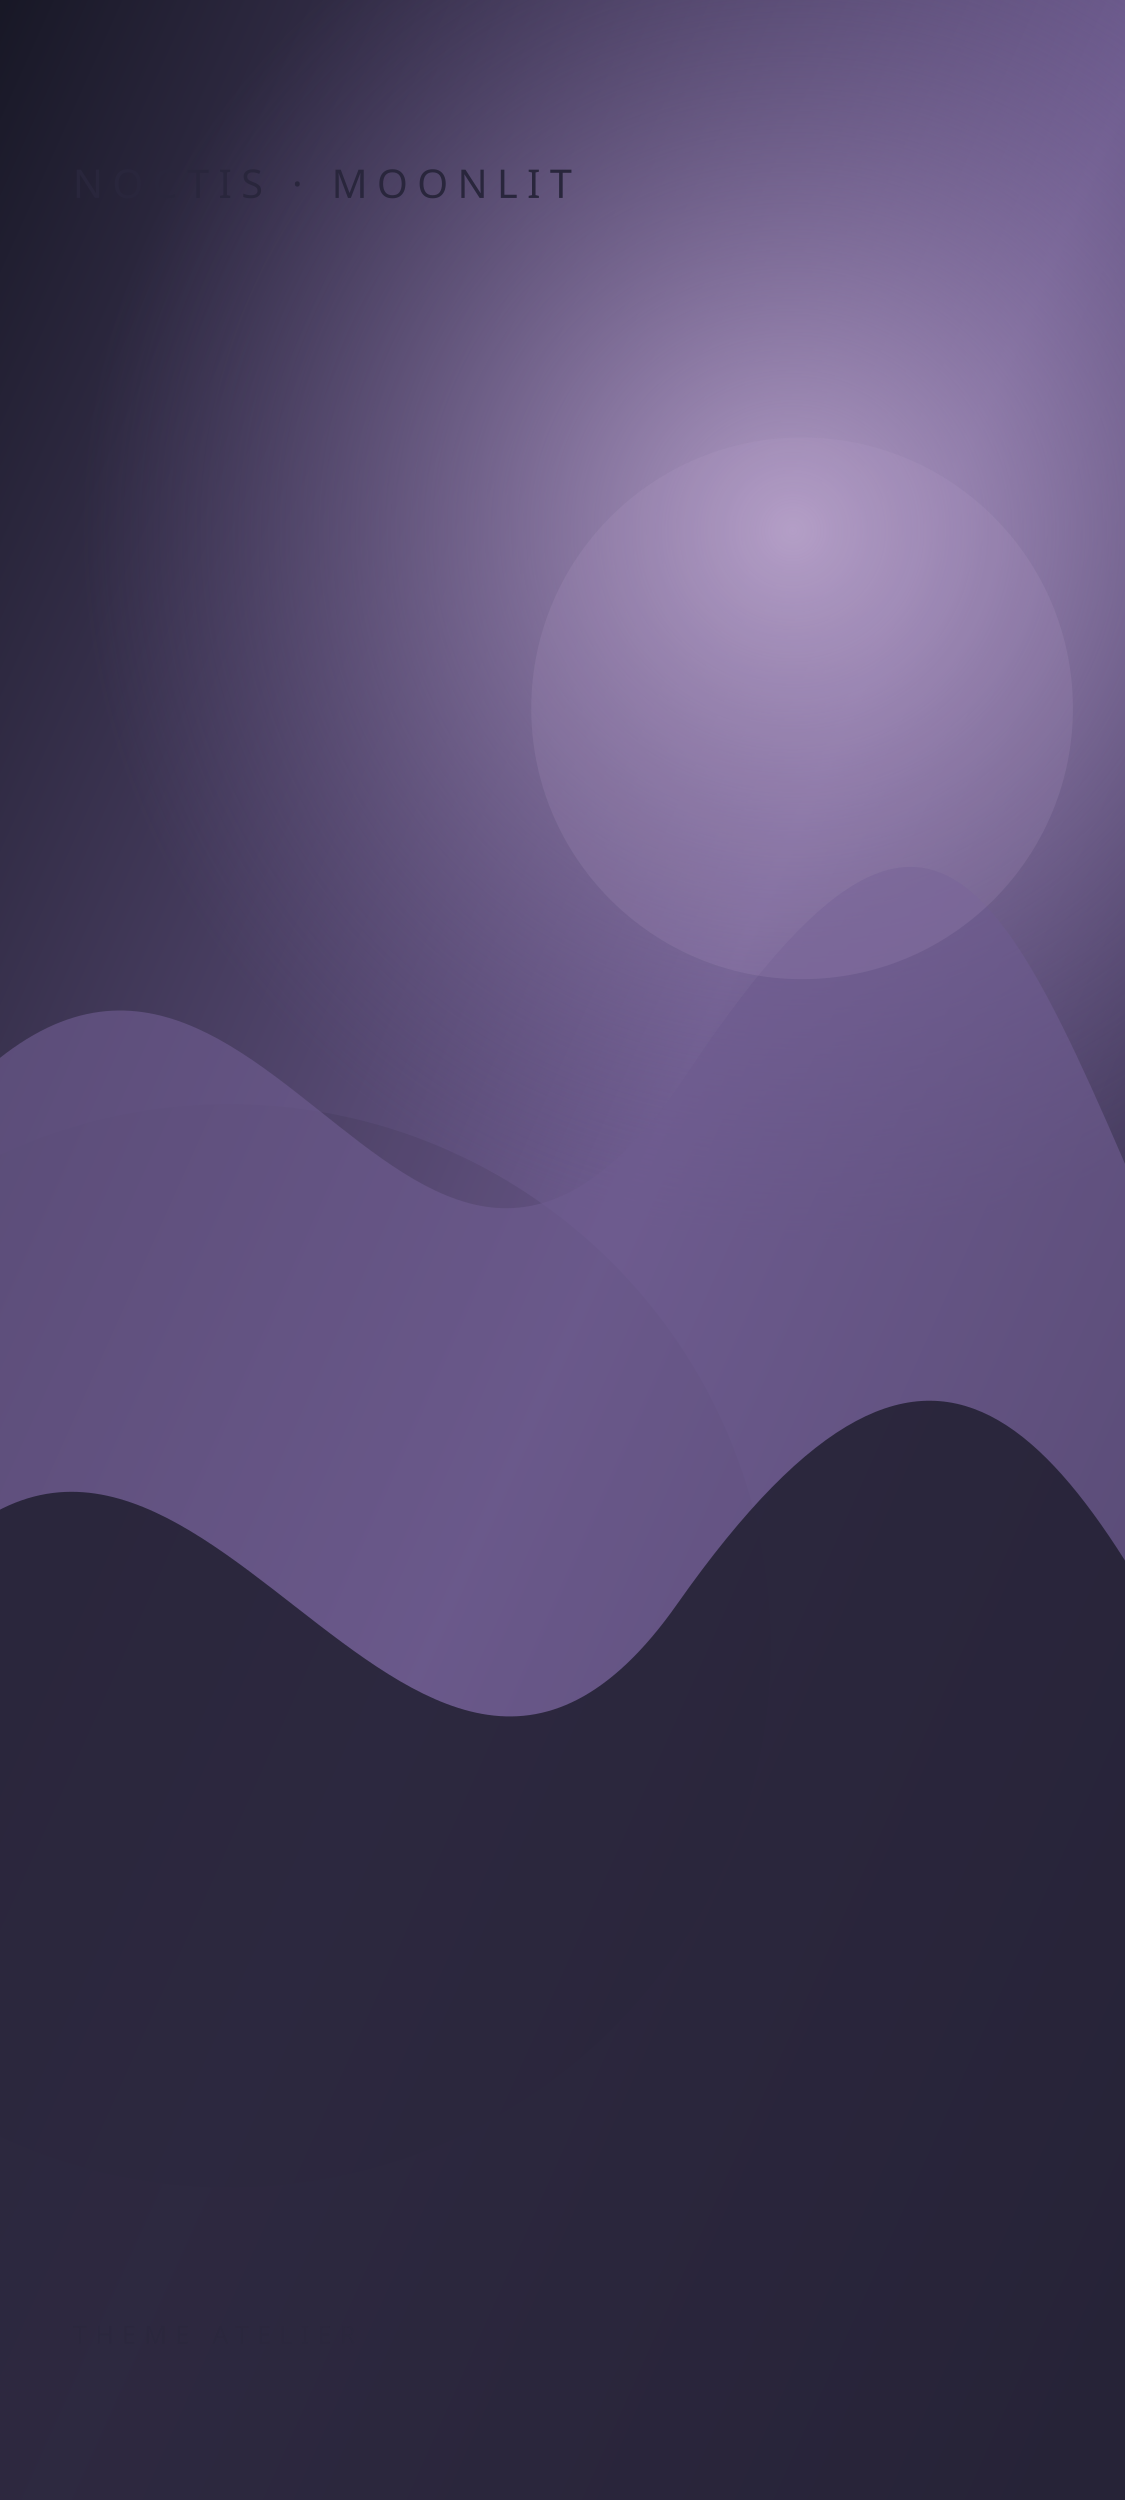
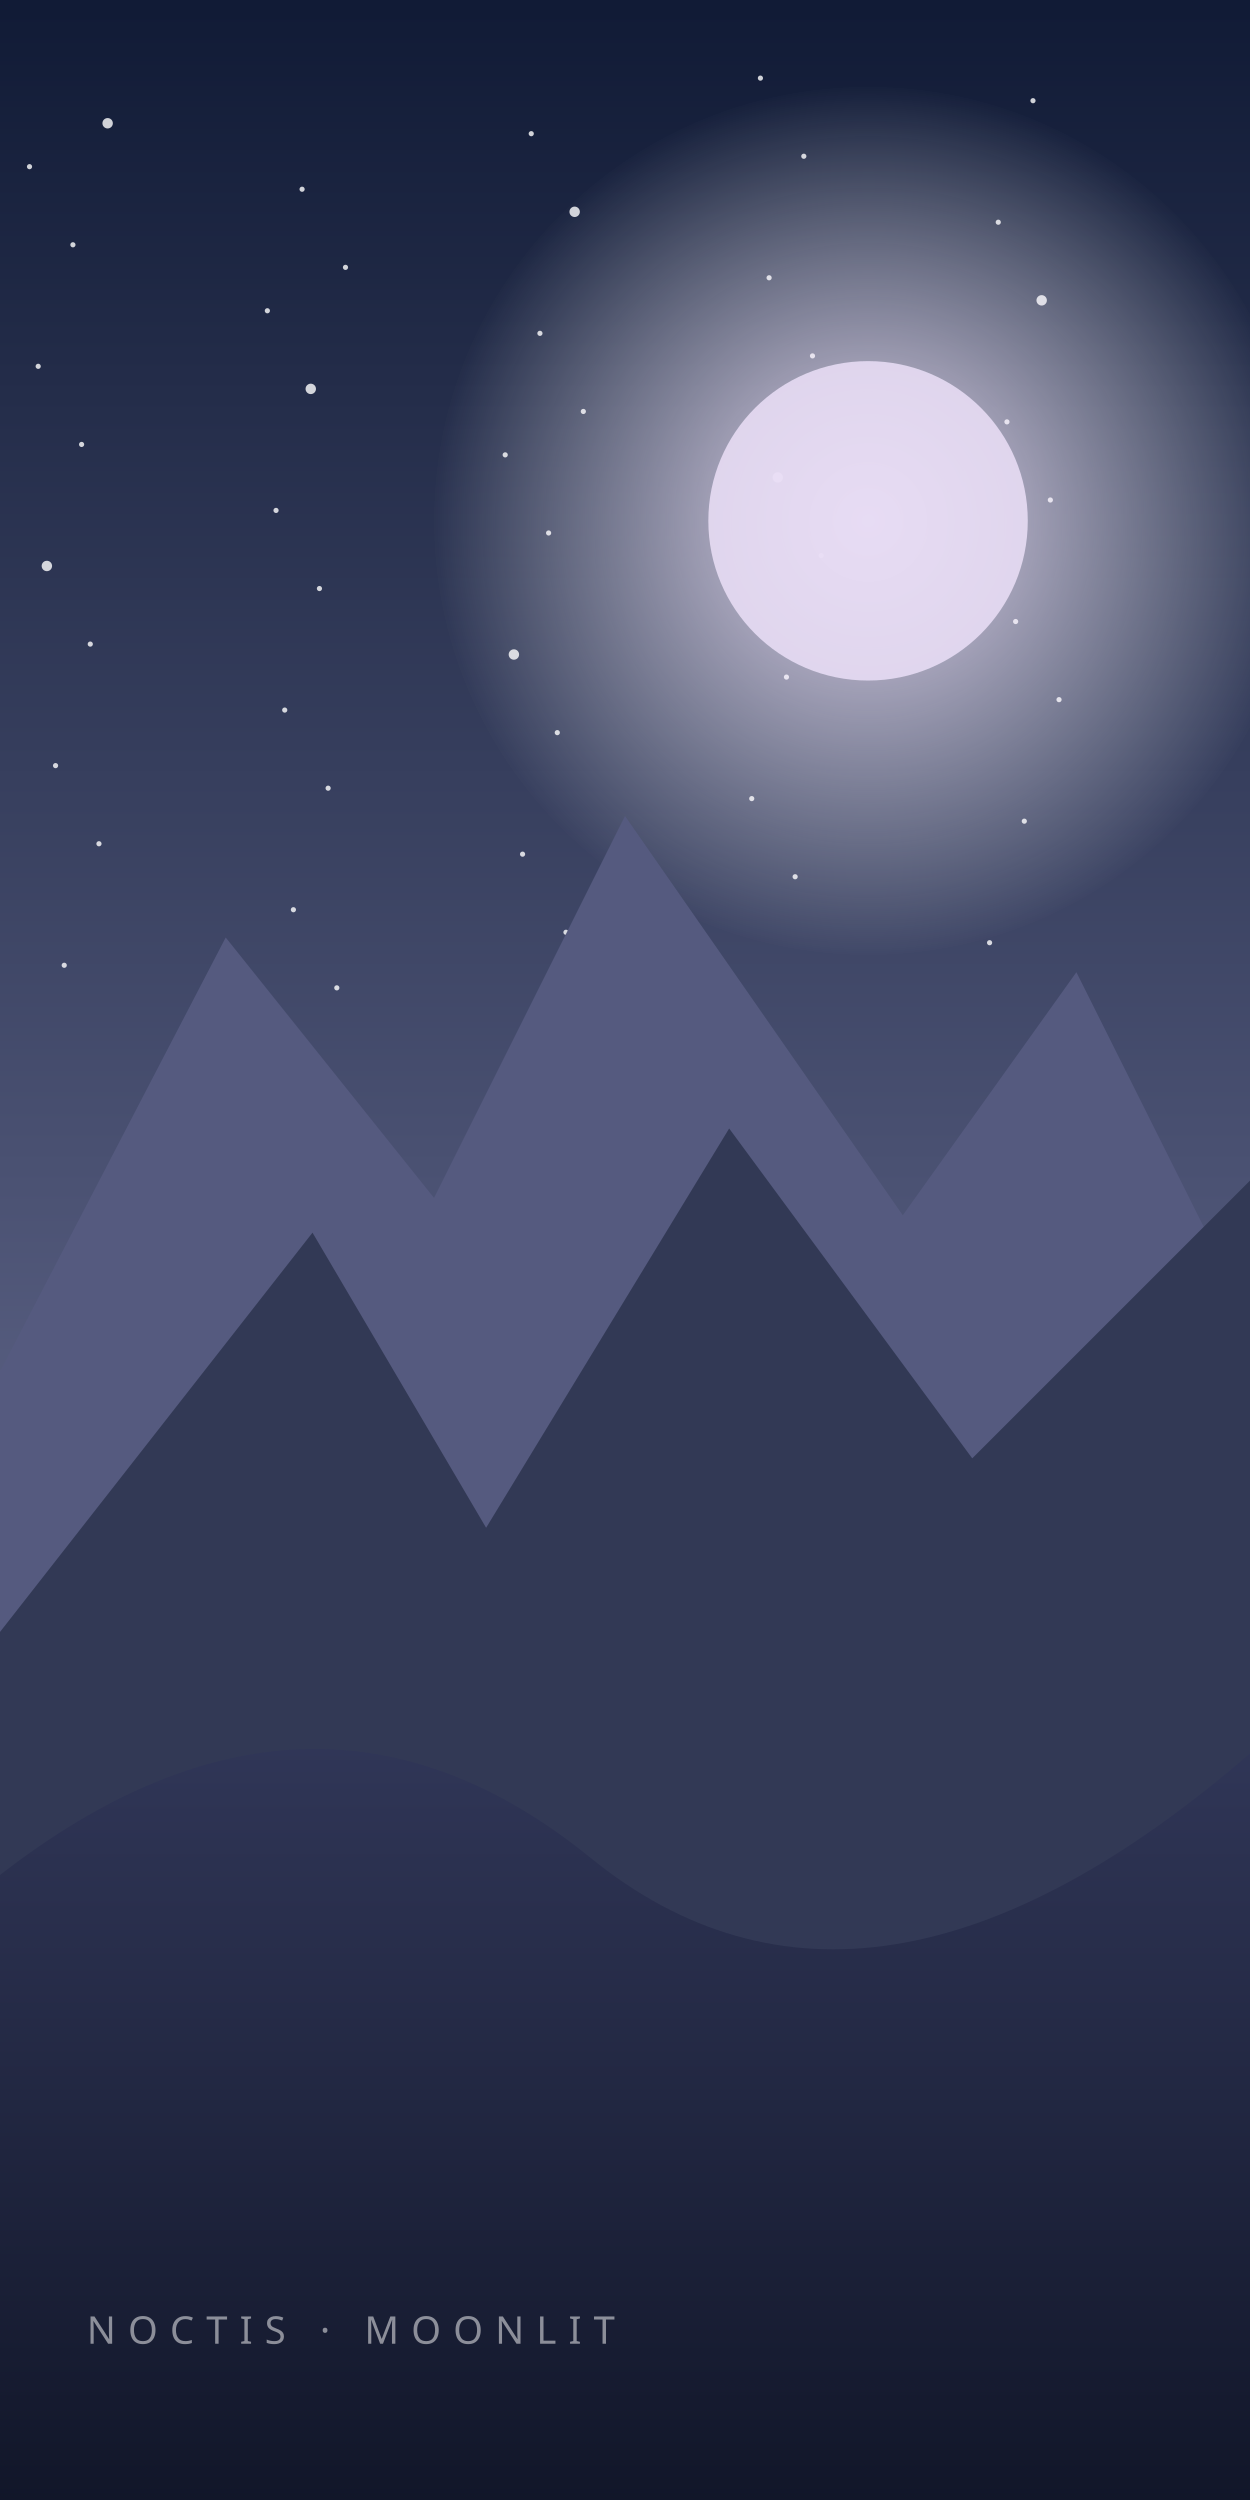
- <svg xmlns="http://www.w3.org/2000/svg" width="1080" height="2400" viewBox="0 0 1080 2400">
+ <svg xmlns="http://www.w3.org/2000/svg" width="720" height="1440" viewBox="0 0 720 1440">
  <defs>
-     <linearGradient id="g" x1="0" y1="0" x2="1" y2="1">
-       <stop stop-color="#171725" />
-       <stop offset=".52" stop-color="#6d5b8e" />
-       <stop offset="1" stop-color="#171725" />
+     <linearGradient id="sky" x2="0" y2="1">
+       <stop stop-color="#101a35" />
+       <stop offset=".62" stop-color="#5d6386" />
+       <stop offset="1" stop-color="#b3a8ca" />
    </linearGradient>
-     <radialGradient id="r">
-       <stop stop-color="#b7a2c9" stop-opacity=".95" />
-       <stop offset="1" stop-color="#6d5b8e" stop-opacity="0" />
+     <linearGradient id="ground" x2="0" y2="1">
+       <stop stop-color="#303657" />
+       <stop offset="1" stop-color="#111629" />
+     </linearGradient>
+     <radialGradient id="orb">
+       <stop stop-color="#f3e4ff" stop-opacity=".9" />
+       <stop offset="1" stop-color="#ffffff" stop-opacity="0" />
    </radialGradient>
  </defs>
-   <rect width="1080" height="2400" fill="url(#g)" />
-   <circle cx="760" cy="510" r="680" fill="url(#r)" />
-   <circle cx="220" cy="1580" r="520" fill="#29263c" opacity=".14" />
-   <path d="M-80 1100 C240 680 380 1450 660 1030 S980 920 1200 1390 L1200 2520 L-80 2520Z" fill="#6d5b8e" opacity=".66" />
-   <path d="M-90 1530 C180 1180 390 1910 650 1540 S1030 1380 1200 1720 L1200 2520 L-90 2520Z" fill="#171725" opacity=".74" />
-   <circle cx="770" cy="680" r="260" fill="#b7a2c9" opacity=".16" />
-   <text x="70" y="190" fill="#29263c" font-size="38" letter-spacing="9" font-family="sans-serif">NOCTIS · MOONLIT</text>
-   <text x="70" y="2250" fill="#29263c" opacity=".6" font-size="24" letter-spacing="8" font-family="sans-serif">THEME ATELIER</text>
+   <rect width="720" height="1440" fill="url(#sky)" />
+   <g fill="#fff" opacity=".8">
+     <circle cx="62" cy="71" r="3" />
+     <circle cx="199" cy="154" r="1.5" />
+     <circle cx="336" cy="237" r="1.5" />
+     <circle cx="473" cy="320" r="1.5" />
+     <circle cx="610" cy="403" r="1.5" />
+     <circle cx="57" cy="486" r="1.5" />
+     <circle cx="194" cy="569" r="1.5" />
+     <circle cx="331" cy="122" r="3" />
+     <circle cx="468" cy="205" r="1.5" />
+     <circle cx="605" cy="288" r="1.5" />
+     <circle cx="52" cy="371" r="1.5" />
+     <circle cx="189" cy="454" r="1.5" />
+     <circle cx="326" cy="537" r="1.5" />
+     <circle cx="463" cy="90" r="1.5" />
+     <circle cx="600" cy="173" r="3" />
+     <circle cx="47" cy="256" r="1.5" />
+     <circle cx="184" cy="339" r="1.5" />
+     <circle cx="321" cy="422" r="1.5" />
+     <circle cx="458" cy="505" r="1.5" />
+     <circle cx="595" cy="58" r="1.5" />
+     <circle cx="42" cy="141" r="1.5" />
+     <circle cx="179" cy="224" r="3" />
+     <circle cx="316" cy="307" r="1.5" />
+     <circle cx="453" cy="390" r="1.5" />
+     <circle cx="590" cy="473" r="1.5" />
+     <circle cx="37" cy="556" r="1.5" />
+     <circle cx="174" cy="109" r="1.5" />
+     <circle cx="311" cy="192" r="1.5" />
+     <circle cx="448" cy="275" r="3" />
+     <circle cx="585" cy="358" r="1.5" />
+     <circle cx="32" cy="441" r="1.5" />
+     <circle cx="169" cy="524" r="1.5" />
+     <circle cx="306" cy="77" r="1.5" />
+     <circle cx="443" cy="160" r="1.5" />
+     <circle cx="580" cy="243" r="1.5" />
+     <circle cx="27" cy="326" r="3" />
+     <circle cx="164" cy="409" r="1.5" />
+     <circle cx="301" cy="492" r="1.5" />
+     <circle cx="438" cy="45" r="1.5" />
+     <circle cx="575" cy="128" r="1.5" />
+     <circle cx="22" cy="211" r="1.5" />
+     <circle cx="159" cy="294" r="1.5" />
+     <circle cx="296" cy="377" r="3" />
+     <circle cx="433" cy="460" r="1.5" />
+     <circle cx="570" cy="543" r="1.5" />
+     <circle cx="17" cy="96" r="1.5" />
+     <circle cx="154" cy="179" r="1.5" />
+     <circle cx="291" cy="262" r="1.5" />
+   </g>
+   <circle cx="500" cy="300" r="250" fill="url(#orb)" />
+   <circle cx="500" cy="300" r="92" fill="#e8ddf5" opacity=".88" />
+   <path d="M0 790L130 540 250 690 360 470 520 700 620 560 720 760V1440H0Z" fill="#555a7f" />
+   <path d="M0 940L180 710 280 880 420 650 560 840 720 680V1440H0Z" fill="#323955" />
+   <path d="M0 1080Q180 940 340 1070T720 1010V1440H0Z" fill="url(#ground)" />
+   <text x="50" y="1350" fill="#fff" opacity=".5" font-family="sans-serif" font-size="22" letter-spacing="7">NOCTIS · MOONLIT</text>
</svg>
